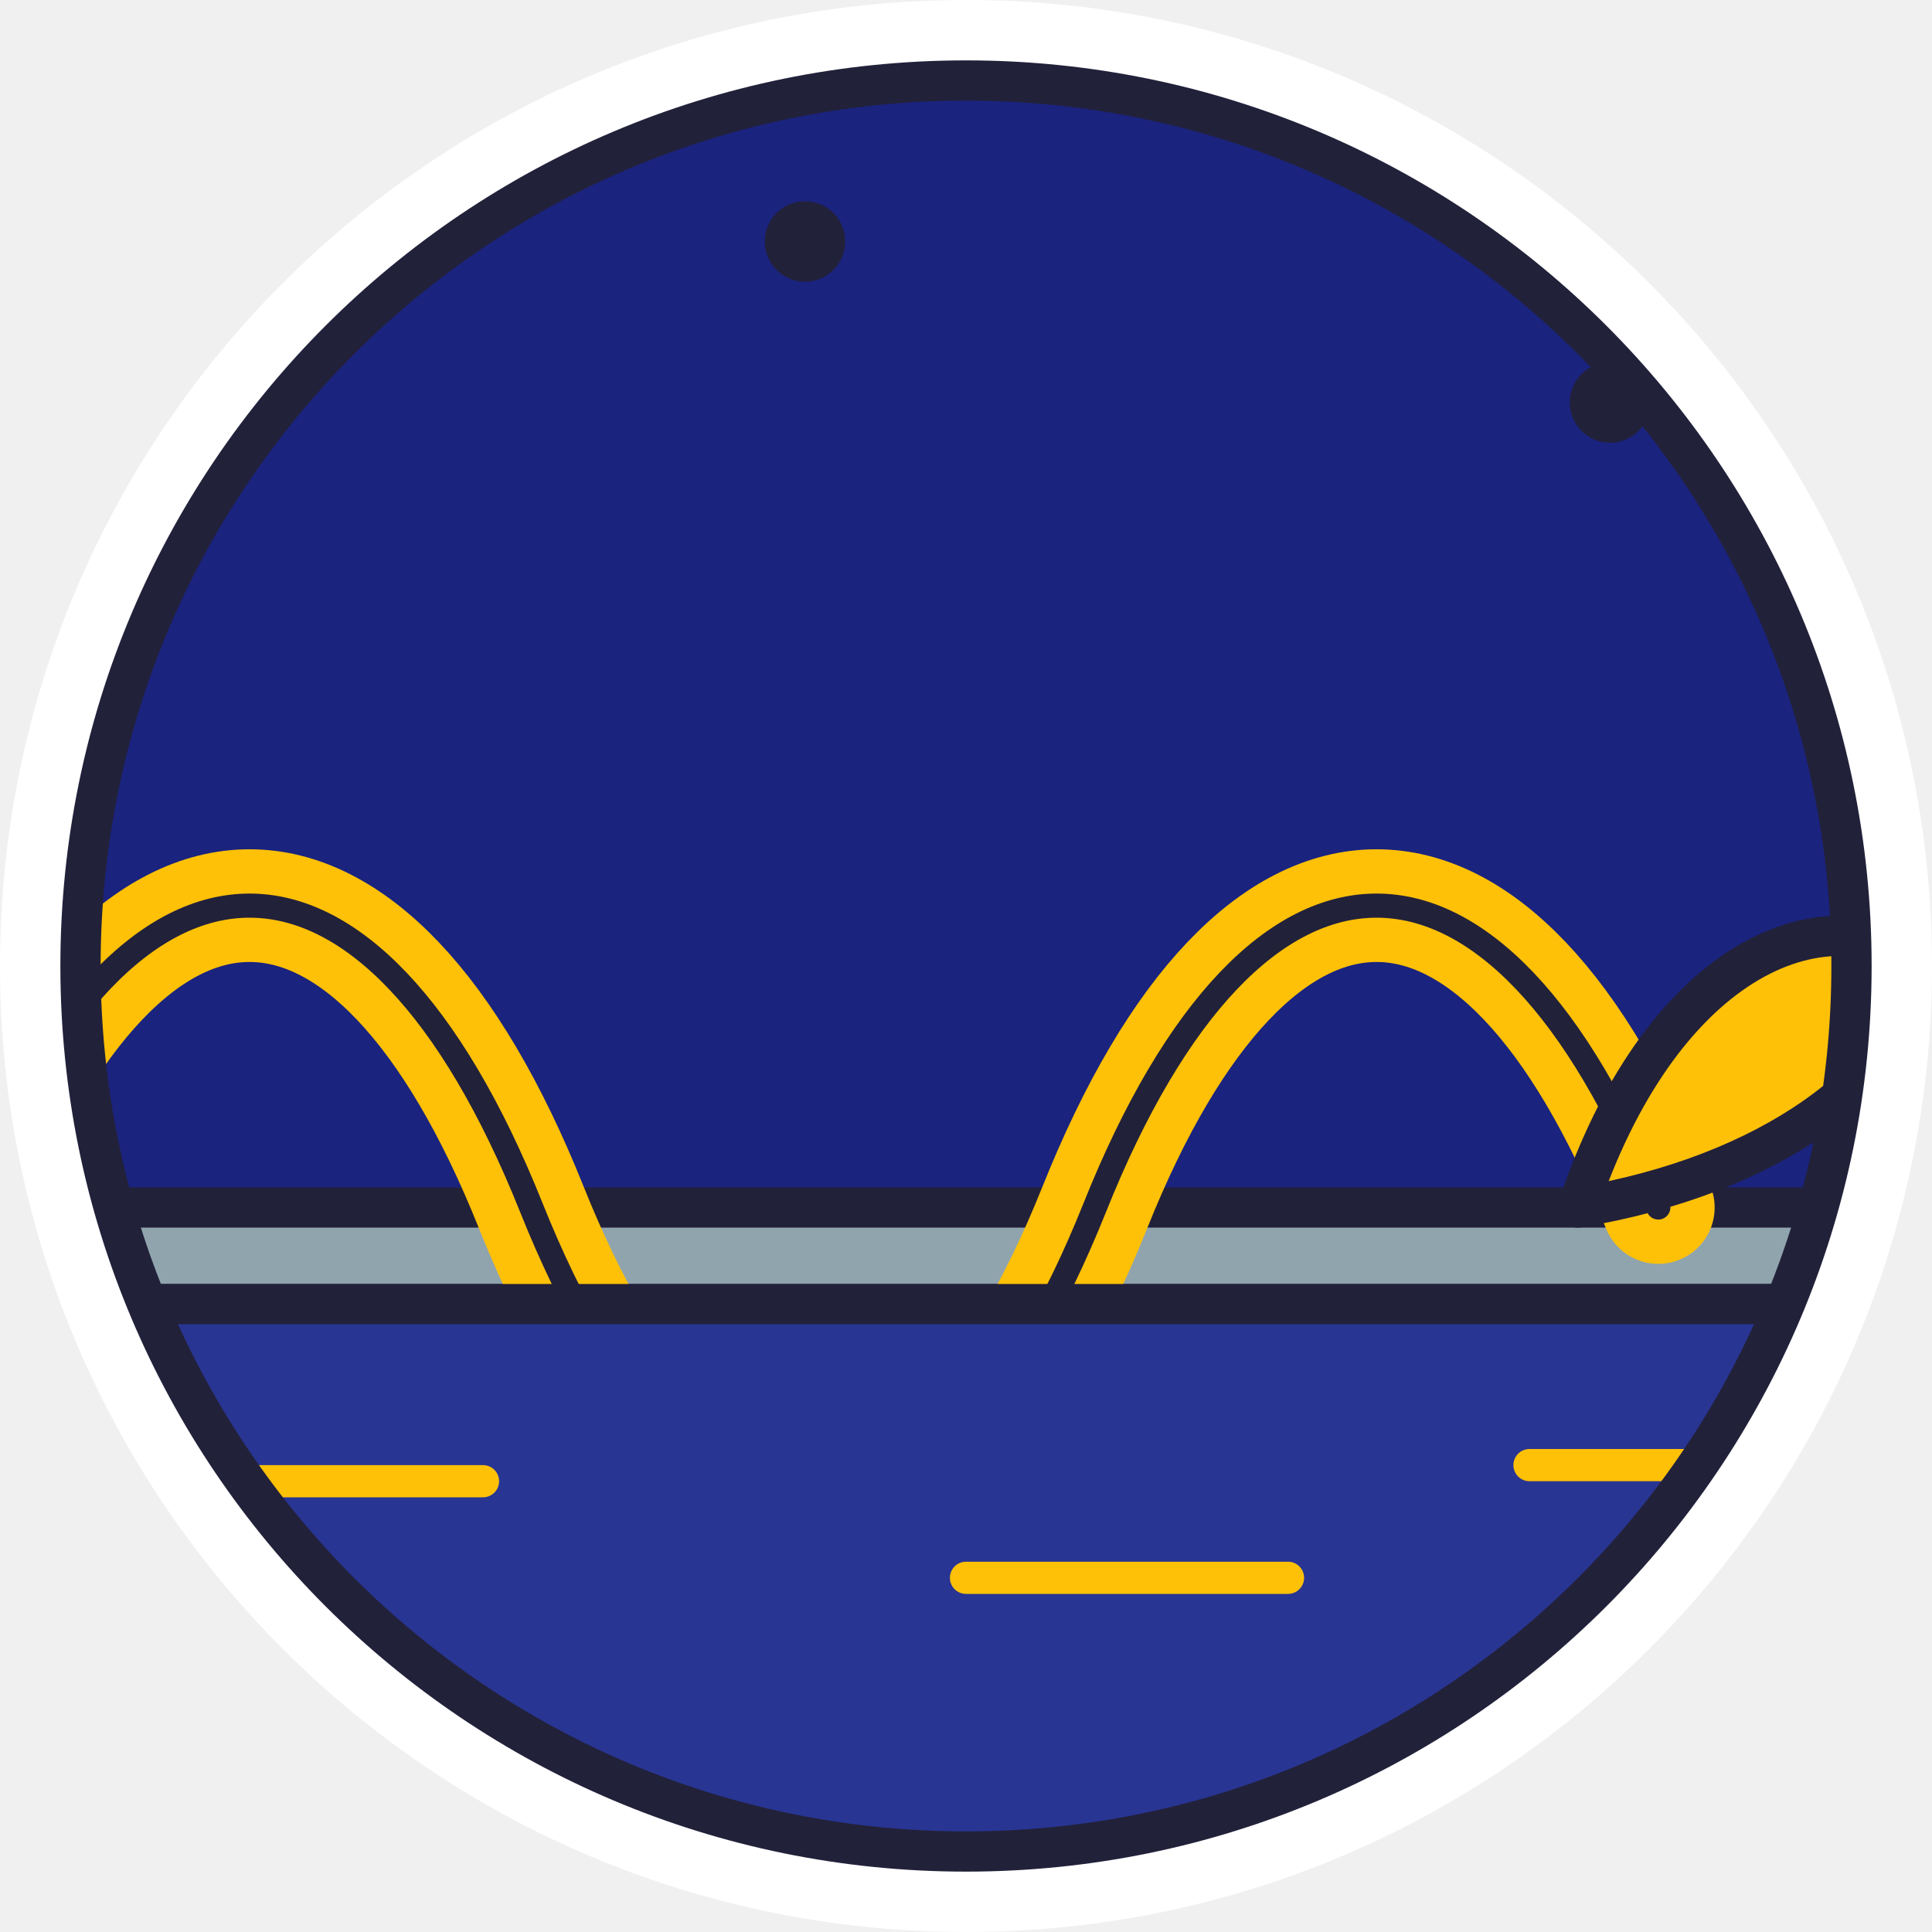
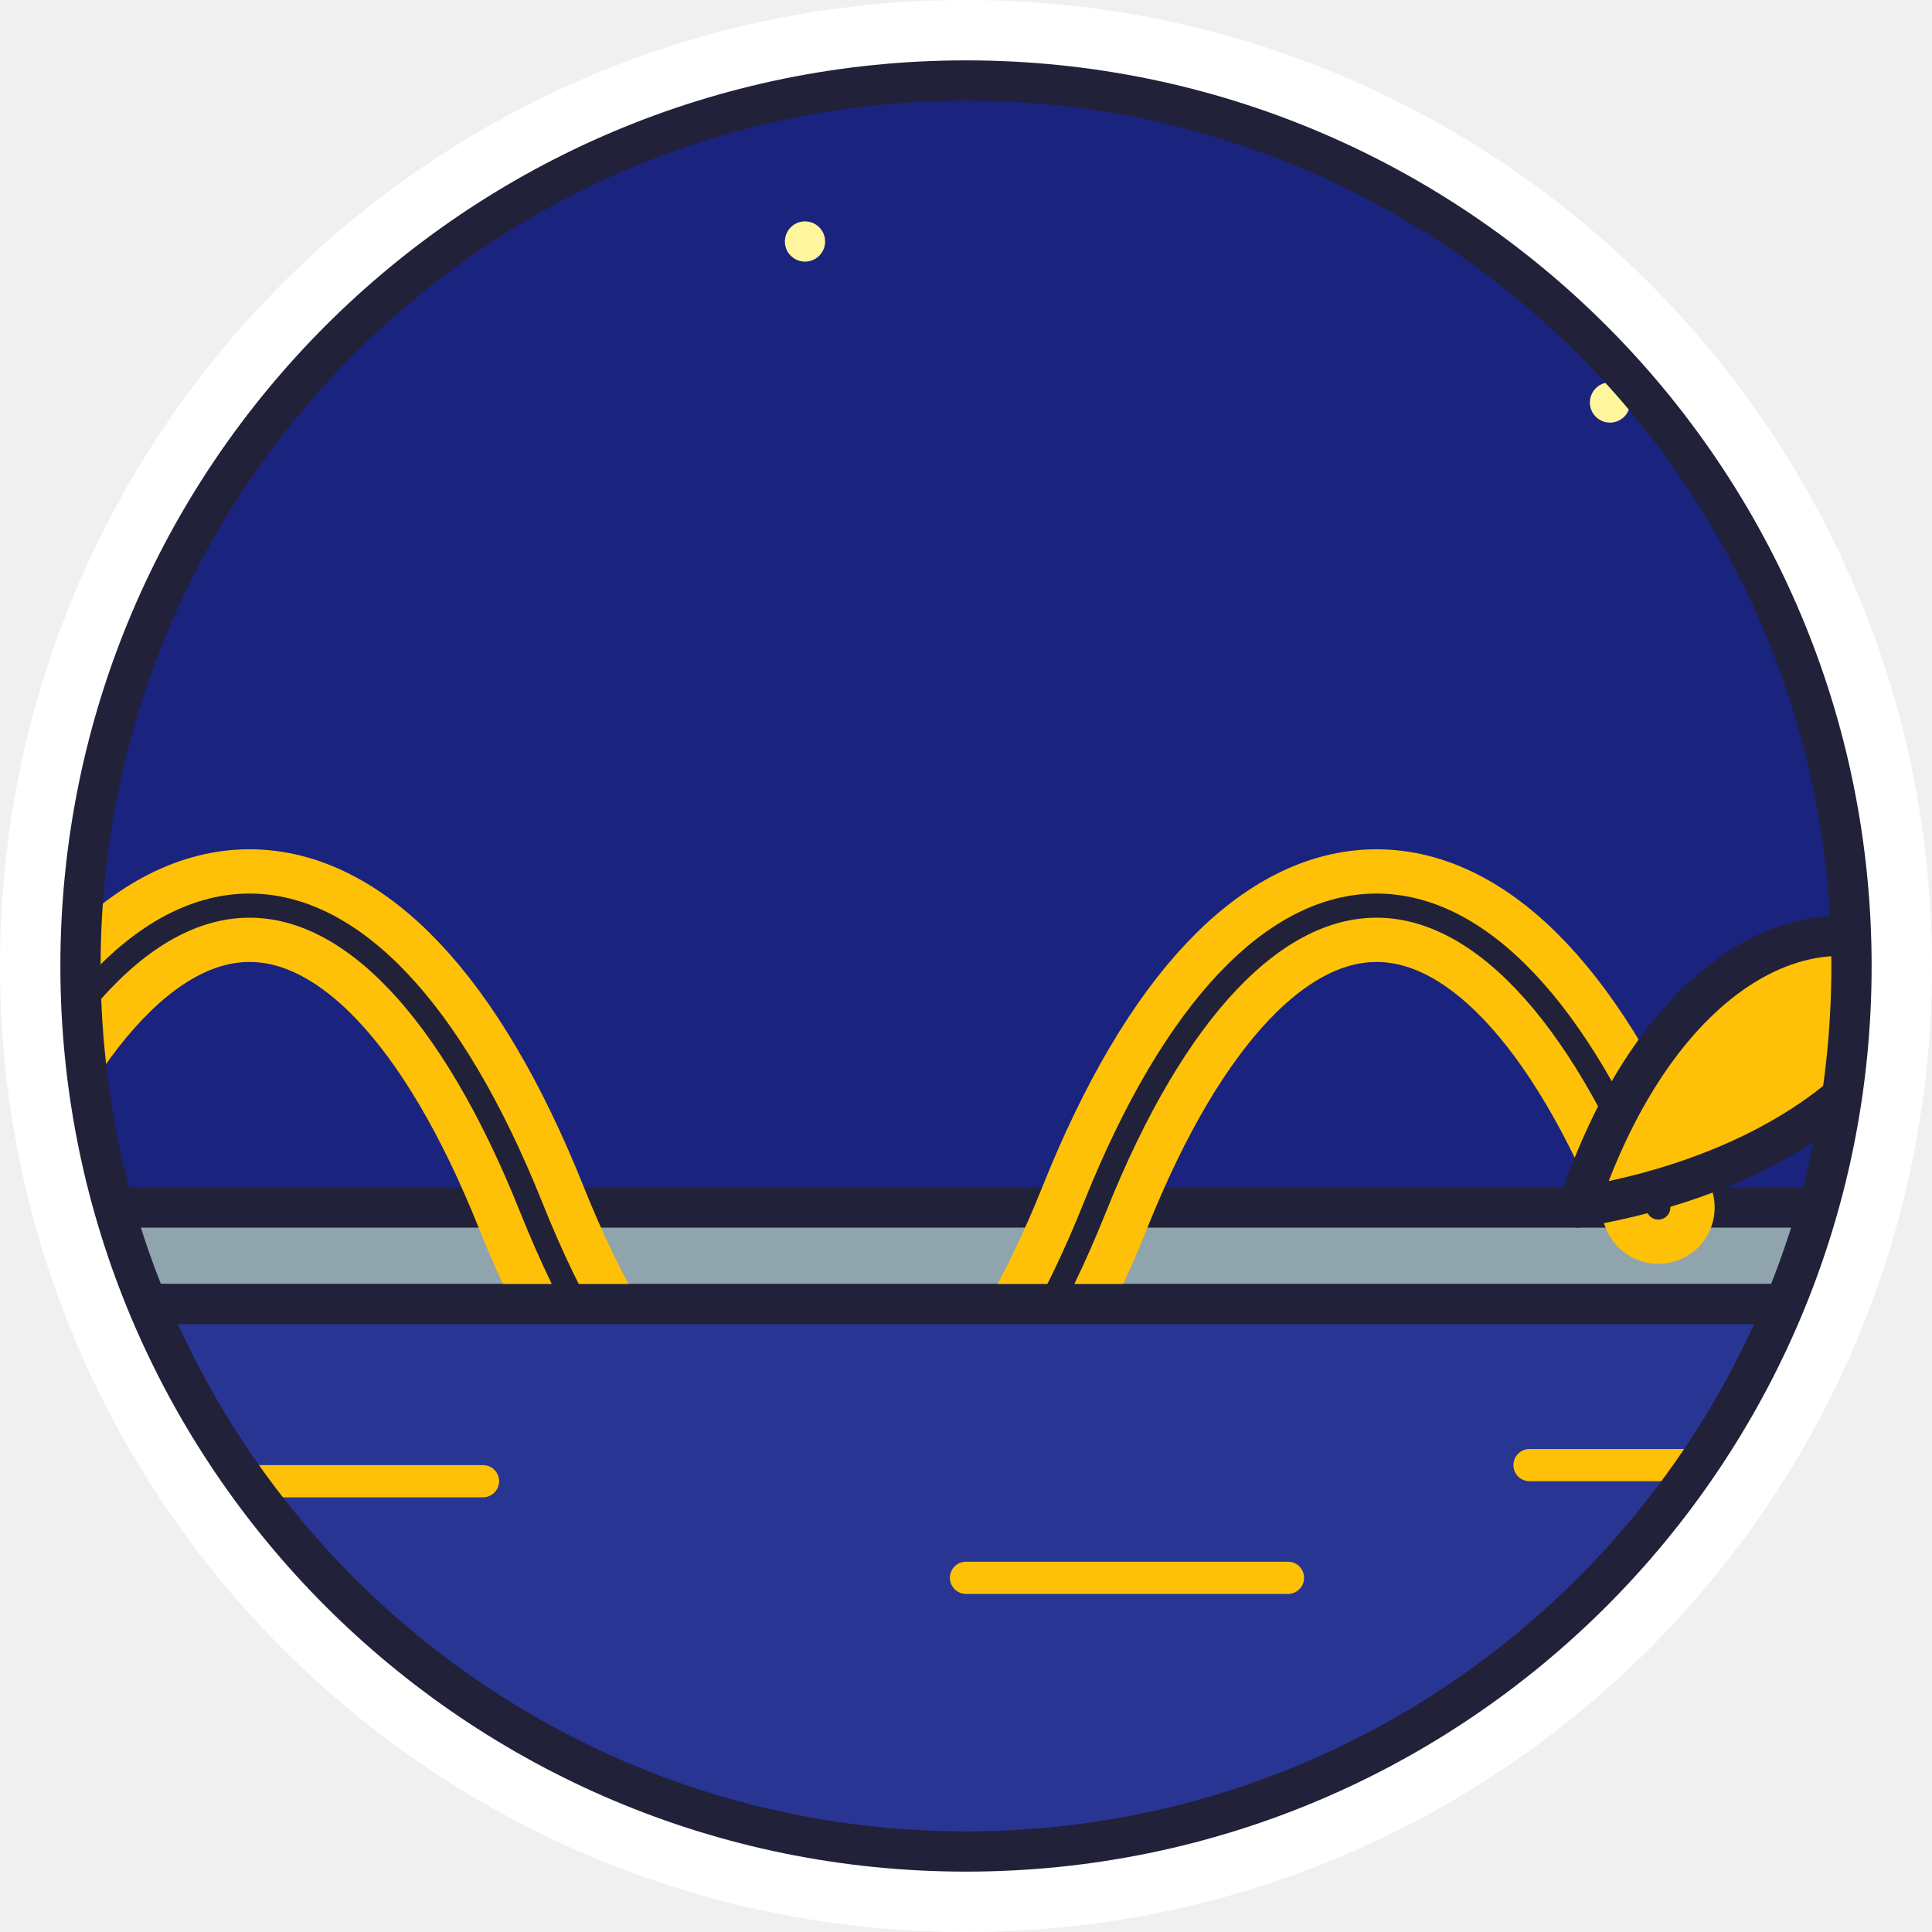
<svg xmlns="http://www.w3.org/2000/svg" viewBox="0 0 240 240" aria-hidden="true">
  <defs>
    <clipPath id="vdn-d2">
      <circle cx="120" cy="120" r="110" />
    </clipPath>
  </defs>
  <circle cx="120" cy="120" r="120" fill="#fff" />
  <circle cx="120" cy="120" r="110" fill="#1A237E" />
  <g clip-path="url(#vdn-d2)">
    <g stroke="#22213A" stroke-width="5" stroke-linejoin="round" stroke-linecap="round">
-       <circle cx="40" cy="40" r="2.5" fill="#FFF59D" />
-       <circle cx="100" cy="30" r="2.5" fill="#FFF59D" />
-       <circle cx="200" cy="50" r="2.5" fill="#FFF59D" />
+       <circle cx="40" cy="40" r="2.5" fill="#FFF59D" stroke="none" />
+       <circle cx="100" cy="30" r="2.5" fill="#FFF59D" stroke="none" />
+       <circle cx="200" cy="50" r="2.5" fill="#FFF59D" stroke="none" />
      <rect x="-4" y="150" width="248" height="12" fill="#90A4AE" />
      <path d="M-4 150c20-50 50-50 70 0s50 50 70 0 50-50 70 0" fill="none" stroke="#FFC107" stroke-width="14" />
      <path d="M-4 150c20-50 50-50 70 0s50 50 70 0 50-50 70 0" fill="none" stroke="#22213A" stroke-width="3" />
      <path d="M196 150c10-30 30-40 44-30-4 14-20 26-44 30z" fill="#FFC107" />
      <path d="M236 118c10-10 10-20 4-28 10 4 14 16 10 28zM230 108c4-8 4-16-2-22 8 4 10 12 8 20z" fill="#FF5722" stroke-width="3" />
      <path d="M-4 162h248v90H-4z" fill="#283593" />
      <path d="M30 184h30M120 196h40M190 182h24" fill="none" stroke="#FFC107" stroke-width="4" />
    </g>
  </g>
  <circle cx="120" cy="120" r="110" fill="none" stroke="#22213A" stroke-width="5" />
</svg>
